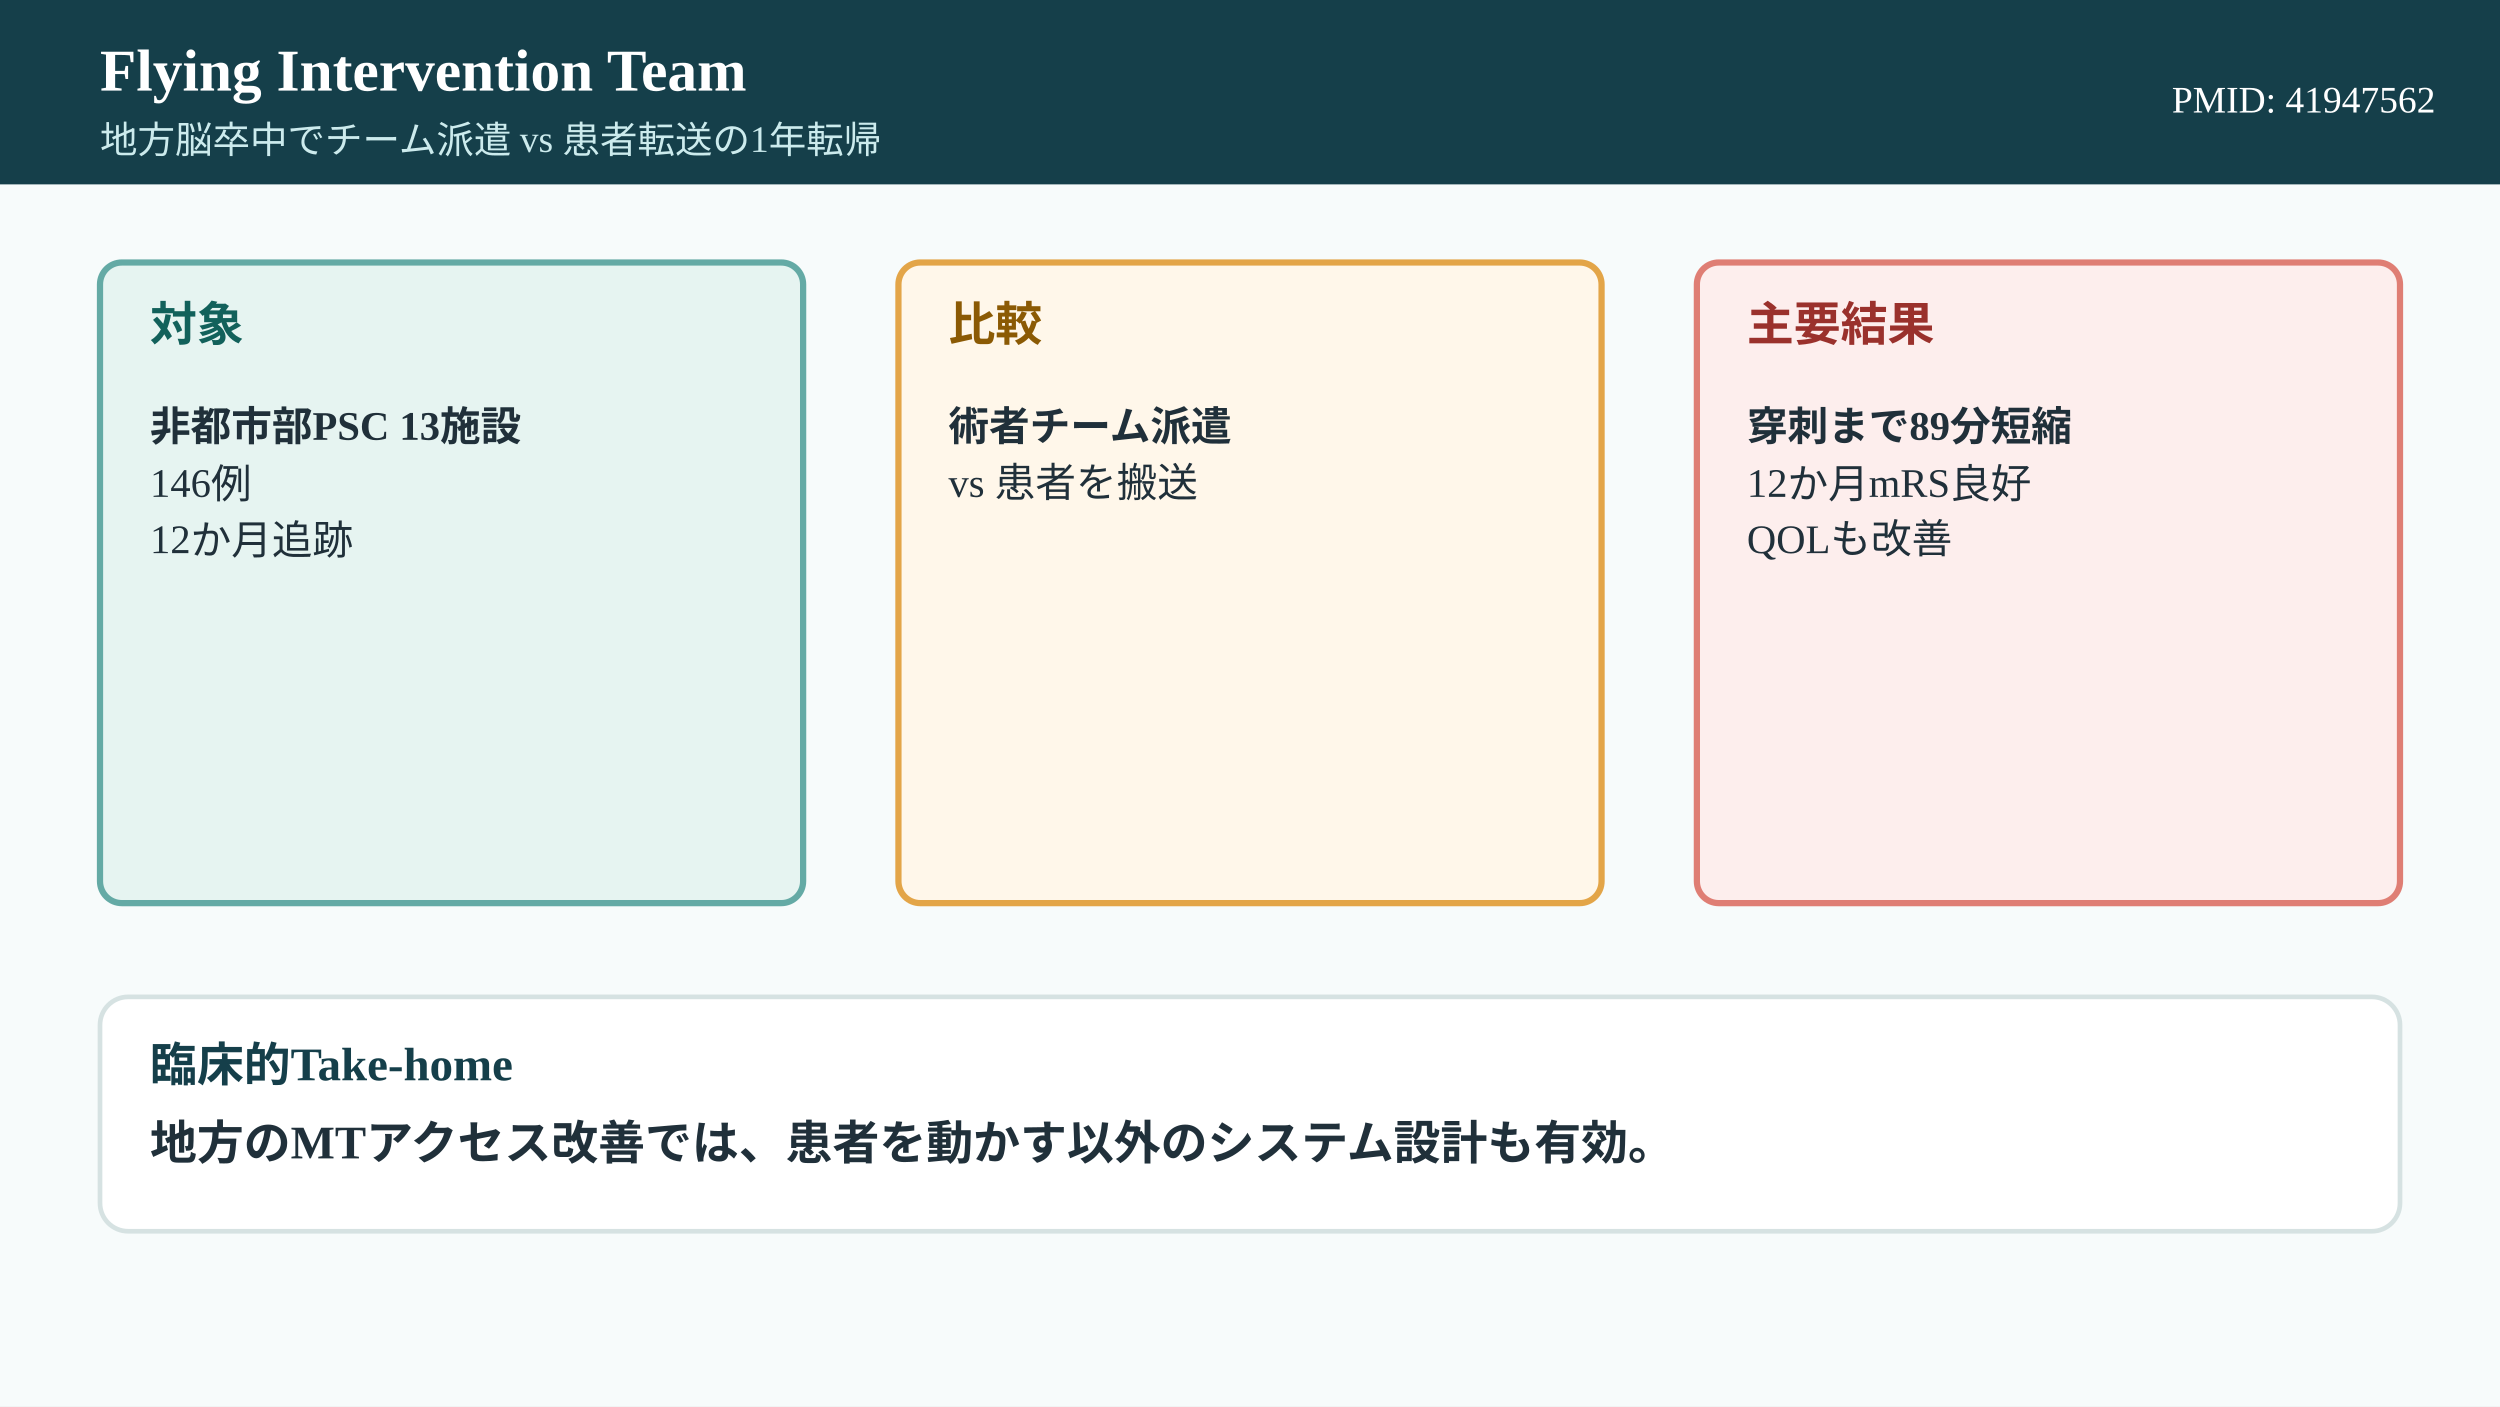
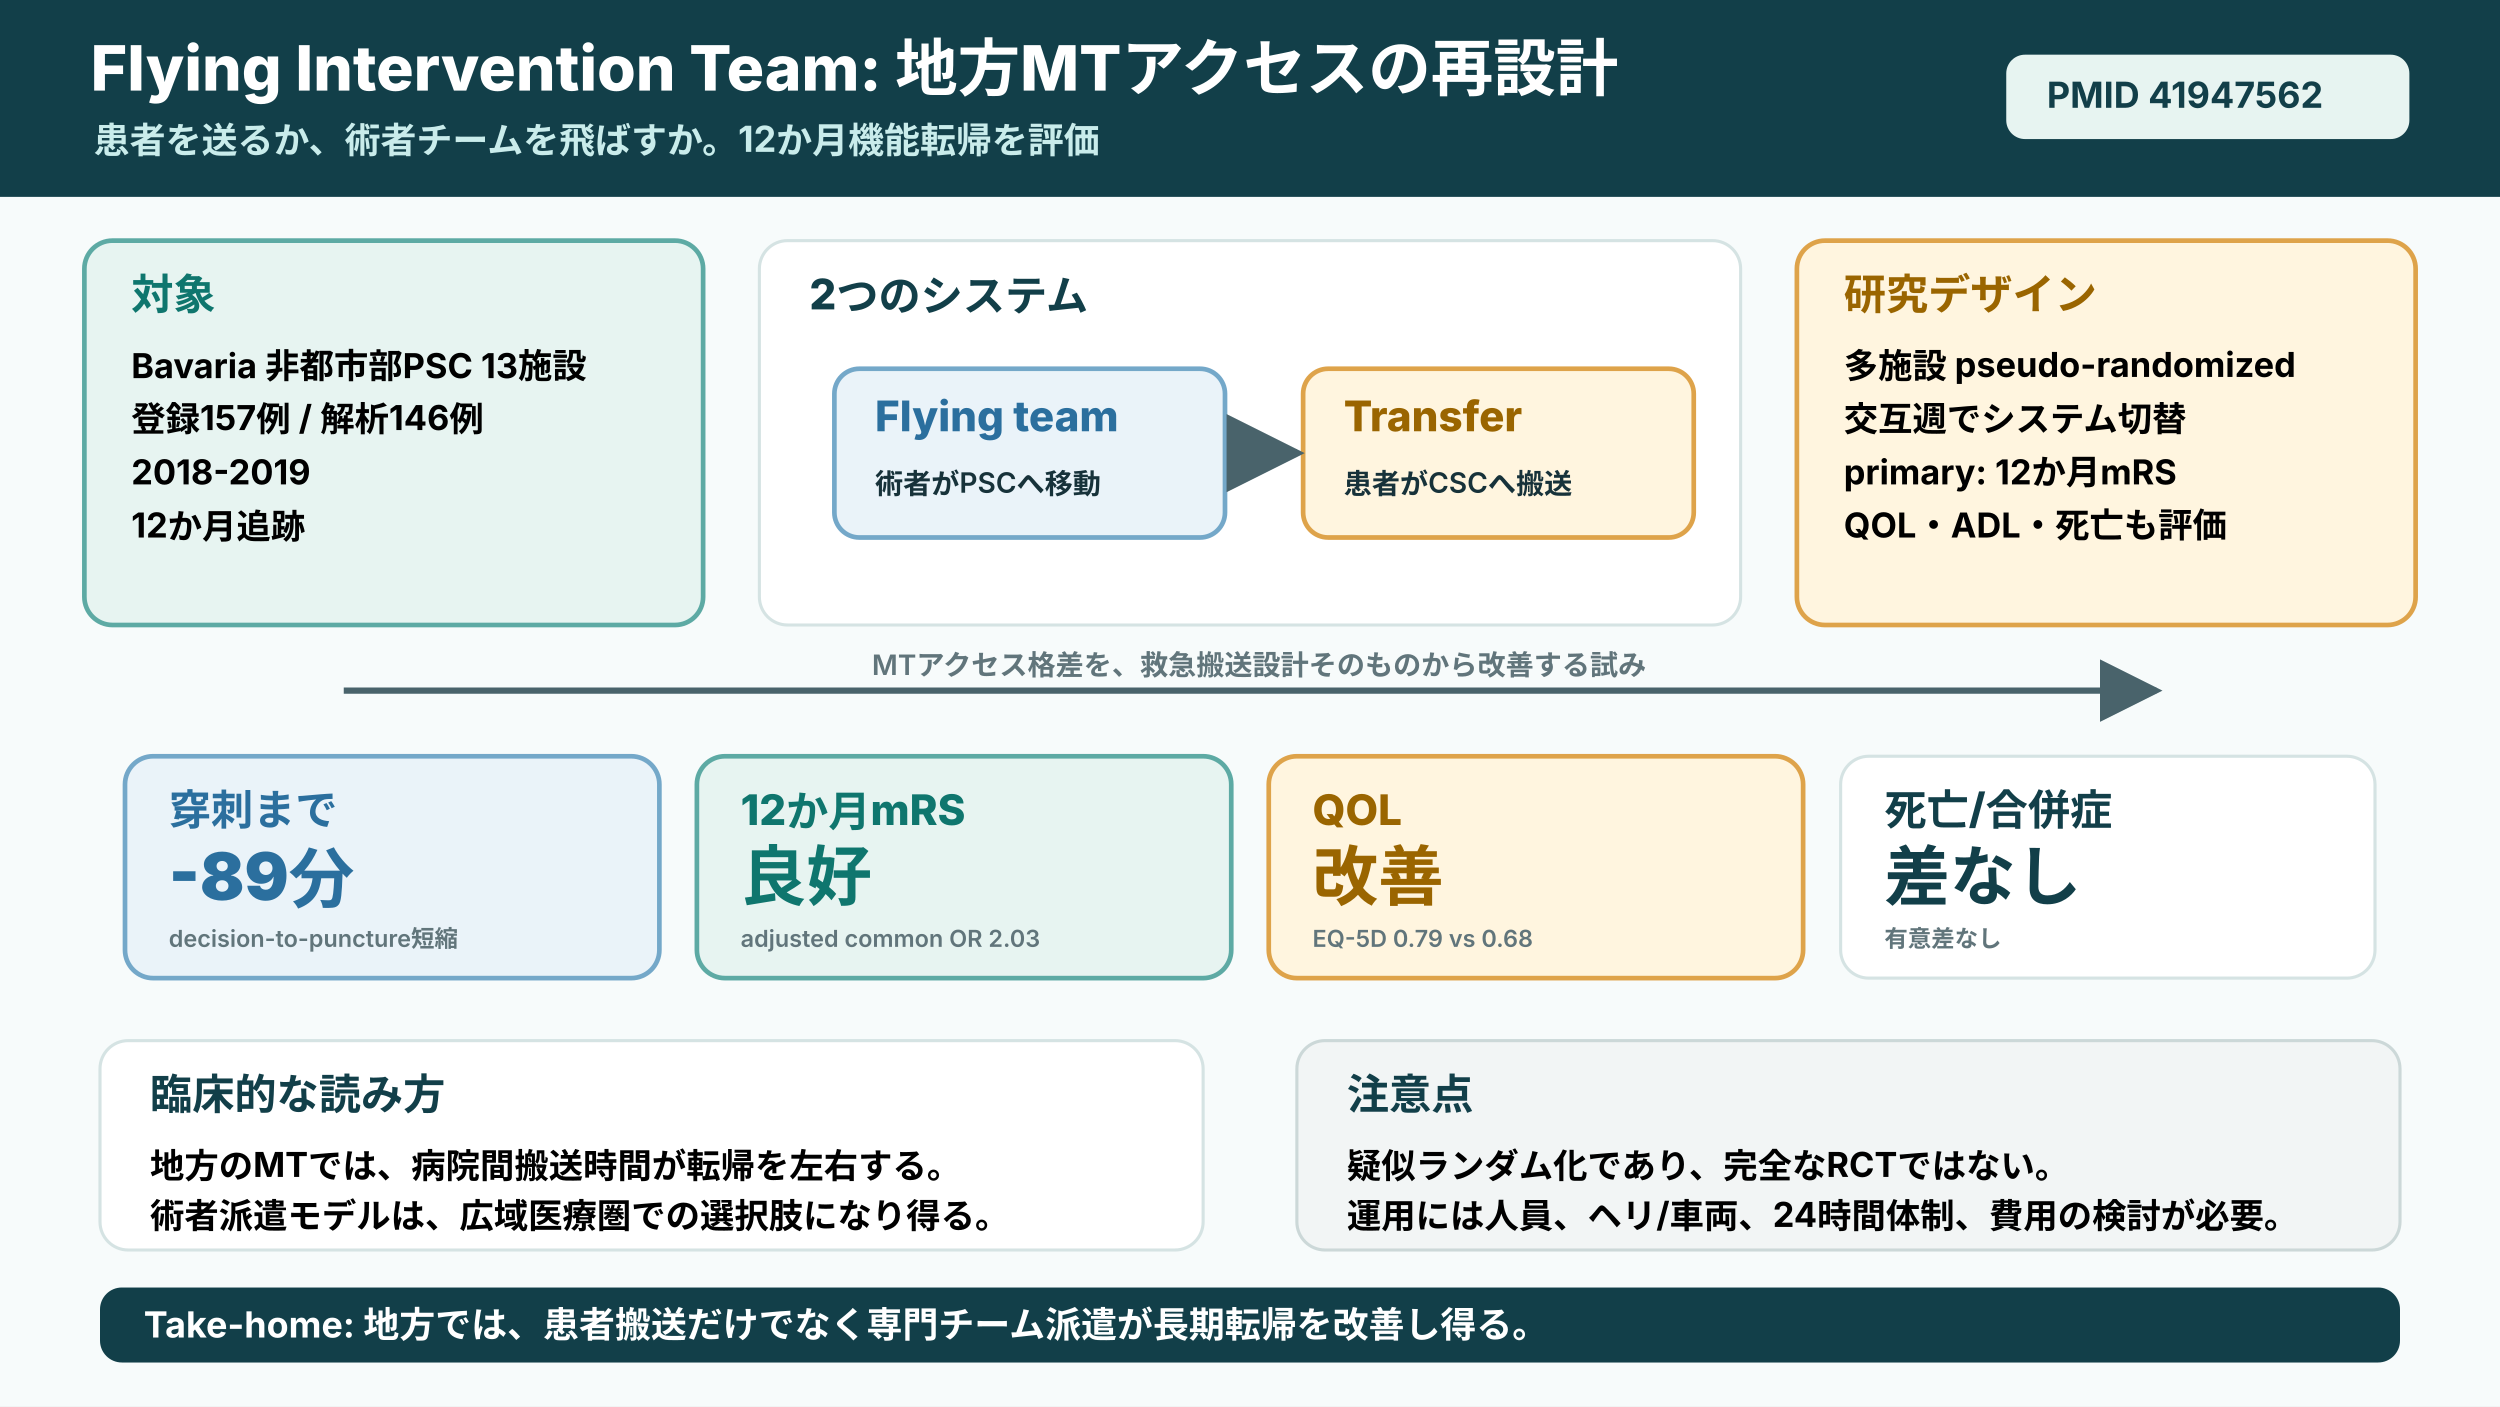
- <svg xmlns="http://www.w3.org/2000/svg" width="1600" height="900">
-   <rect width="1600" height="900" fill="#f7fbfb" />
-   <rect width="1600" height="118" fill="#153f4a" />
-   <text x="64" y="58" font-size="38" fill="#fff" font-weight="800">Flying Intervention Team</text>
-   <text x="64" y="98" font-size="24" fill="#ccebed">地方脳卒中でチーム派遣 vs 患者転送の1年転帰</text>
-   <text x="1390" y="72" font-size="24" fill="#fff">PMID: 41947562</text>
-   <rect x="64" y="168" width="450" height="410" rx="14" fill="#e6f4f1" stroke="#64aaa5" stroke-width="4" />
-   <rect x="575" y="168" width="450" height="410" rx="14" fill="#fff7ea" stroke="#e3a548" stroke-width="4" />
-   <rect x="1086" y="168" width="450" height="410" rx="14" fill="#fdeeed" stroke="#df7e74" stroke-width="4" />
-   <text x="96" y="218" font-size="30" fill="#12615b" font-weight="800">対象</text>
-   <text x="96" y="282" font-size="26" fill="#20303a" font-weight="700">非都市部PSC 13施設</text>
-   <text x="96" y="318" font-size="26" fill="#20303a">146例</text>
-   <text x="96" y="354" font-size="26" fill="#20303a">12か月追跡</text>
-   <text x="607" y="218" font-size="30" fill="#8b5a04" font-weight="800">比較</text>
-   <text x="607" y="282" font-size="26" fill="#20303a" font-weight="700">術者チーム派遣</text>
-   <text x="607" y="318" font-size="26" fill="#20303a">vs 患者を搬送</text>
-   <text x="1118" y="218" font-size="30" fill="#9a312c" font-weight="800">主要結果</text>
-   <text x="1118" y="282" font-size="26" fill="#20303a" font-weight="700">穿刺まで89分短縮</text>
-   <text x="1118" y="318" font-size="26" fill="#20303a">12か月mRS良好</text>
-   <text x="1118" y="354" font-size="26" fill="#20303a">QOLも改善</text>
-   <rect x="64" y="638" width="1472" height="150" rx="18" fill="#fff" stroke="#d6e2e2" stroke-width="3" />
-   <text x="96" y="692" font-size="30" fill="#153f4a" font-weight="800">臨床的Take-home</text>
-   <text x="96" y="742" font-size="30" fill="#20303a" font-weight="700">地方のMTアクセス改善では、患者を動かす以外のシステム設計も有効。</text>
+ <svg xmlns="http://www.w3.org/2000/svg" width="1600" height="900" viewBox="0 0 1600 900">
+   <defs>
+     <style>.bg{fill:#f7fbfb}.ink{fill:#17323a}.muted{fill:#61757b}.deep{fill:#123f49}.teal{fill:#0f766e}.blue{fill:#2b6f9e}.coral{fill:#c7514a}.amber{fill:#9a6500}.violet{fill:#6b5aa8}.title{font:800 40px -apple-system,BlinkMacSystemFont,"Hiragino Sans","Yu Gothic",sans-serif}.sub{font:700 23px -apple-system,BlinkMacSystemFont,"Hiragino Sans","Yu Gothic",sans-serif}.h{font:800 27px -apple-system,BlinkMacSystemFont,"Hiragino Sans","Yu Gothic",sans-serif}.t{font:650 22px -apple-system,BlinkMacSystemFont,"Hiragino Sans","Yu Gothic",sans-serif}.s{font:600 18px -apple-system,BlinkMacSystemFont,"Hiragino Sans","Yu Gothic",sans-serif}.xs{font:600 15px -apple-system,BlinkMacSystemFont,"Hiragino Sans","Yu Gothic",sans-serif}.num{font:850 42px -apple-system,BlinkMacSystemFont,"Hiragino Sans","Yu Gothic",sans-serif}.card{fill:#fff;stroke:#d5e3e3;stroke-width:2}.tealCard{fill:#e7f4f1;stroke:#5daaa4;stroke-width:3}.blueCard{fill:#eaf3f9;stroke:#74a8c9;stroke-width:3}.amberCard{fill:#fff5df;stroke:#dea34a;stroke-width:3}.coralCard{fill:#fdebea;stroke:#db7771;stroke-width:3}.violetCard{fill:#f0eef9;stroke:#9a8ec8;stroke-width:3}.grayCard{fill:#f2f5f5;stroke:#ccd8d8;stroke-width:2}</style>
+     <marker id="arrow" markerWidth="12" markerHeight="12" refX="10" refY="6" orient="auto">
+       <path d="M1,1 L11,6 L1,11 Z" fill="#49636b" />
+     </marker>
+   </defs>
+   <rect class="bg" width="1600" height="900" />
+   <rect x="0" y="0" width="1600" height="126" fill="#123f49" />
+   <text x="58" y="58" class="title" fill="#fff">Flying Intervention Team: 地方MTアクセスの再設計</text>
+   <text x="60" y="98" class="sub" fill="#c9eceb">患者を送るか、術者チームを飛ばすか。12か月機能転帰を評価</text>
+   <rect x="1284" y="35" width="258" height="54" rx="12" fill="#e7f4f1" />
+   <text x="1310" y="69" class="sub deep">PMID 41947562</text>
+   <rect x="54" y="154" width="396" height="246" rx="18" class="tealCard" />
+   <text x="84" y="198" class="h teal">対象</text>
+   <text x="84" y="242" class="t">Bavaria 非都市部PSC 13施設</text>
+   <text x="84" y="276" class="t">登録157例 / 解析146例</text>
+   <text x="84" y="310" class="t">2018-2019</text>
+   <text x="84" y="344" class="t">12か月追跡</text>
+   <rect x="486" y="154" width="628" height="246" rx="18" class="card" />
+   <text x="518" y="198" class="h deep">2つのシステム</text>
+   <rect x="534" y="236" width="250" height="108" rx="16" class="blueCard" />
+   <text x="560" y="276" class="h blue">Flying team</text>
+   <text x="560" y="316" class="s ink">術者がPSCへ移動</text>
+   <rect x="834" y="236" width="250" height="108" rx="16" class="amberCard" />
+   <text x="860" y="276" class="h amber">Transfer</text>
+   <text x="860" y="316" class="s ink">患者がCSCへ搬送</text>
+   <path d="M790 290 L830 290" stroke="#49636b" stroke-width="5" marker-end="url(#arrow)" />
+   <rect x="1150" y="154" width="396" height="246" rx="18" class="amberCard" />
+   <text x="1180" y="198" class="h amber">研究デザイン</text>
+   <text x="1180" y="242" class="t">多施設 pseudo-randomized</text>
+   <text x="1180" y="276" class="t">交互週でシステム切替</text>
+   <text x="1180" y="310" class="t">primary: 12か月mRS</text>
+   <text x="1180" y="344" class="t">QOL・ADL・死亡も評価</text>
+   <line x1="220" y1="442" x2="1380" y2="442" stroke="#49636b" stroke-width="4" marker-end="url(#arrow)" />
+   <text x="558" y="432" class="s muted">MTアクセス格差を、救急搬送設計そのものから改善する試み</text>
+   <rect x="80" y="484" width="342" height="142" rx="18" class="blueCard" />
+   <text x="108" y="528" class="h blue">穿刺まで</text>
+   <text x="108" y="576" class="num blue">-89分</text>
+   <text x="108" y="606" class="xs muted">decision-to-puncture短縮</text>
+   <rect x="446" y="484" width="342" height="142" rx="18" class="tealCard" />
+   <text x="474" y="528" class="h teal">12か月mRS</text>
+   <text x="474" y="576" class="num teal">良好</text>
+   <text x="474" y="606" class="xs muted">adjusted common OR 2.03</text>
+   <rect x="812" y="484" width="342" height="142" rx="18" class="amberCard" />
+   <text x="840" y="528" class="h amber">QOL</text>
+   <text x="840" y="576" class="num amber">改善</text>
+   <text x="840" y="606" class="xs muted">EQ-5D 0.79 vs 0.68</text>
+   <rect x="1178" y="484" width="342" height="142" rx="18" class="card" />
+   <text x="1206" y="528" class="h deep">死亡/合併症</text>
+   <text x="1206" y="576" class="num deep">差なし</text>
+   <text x="1206" y="606" class="xs muted">有意差なし</text>
+   <rect x="64" y="666" width="706" height="134" rx="18" class="card" />
+   <text x="96" y="710" class="h deep">臨床的な読み方</text>
+   <text x="96" y="754" class="t">地方のMTでは、病院間搬送時間が転帰を左右する。</text>
+   <text x="96" y="786" class="t">術者派遣モデルは、広域医療圏での選択肢になり得る。</text>
+   <rect x="830" y="666" width="706" height="134" rx="18" class="grayCard" />
+   <text x="862" y="710" class="h deep">注意点</text>
+   <text x="862" y="754" class="t">疑似ランダム化であり、完全なRCTではない。</text>
+   <text x="862" y="786" class="t">運用には人員、ヘリ/車両、24時間体制、費用の検討が必要。</text>
+   <rect x="64" y="824" width="1472" height="48" rx="14" fill="#123f49" />
+   <text x="92" y="856" class="sub" fill="#fff">Take-home: 地方では、患者搬送だけでなく専門チーム派遣が長期転帰を改善し得る。</text>
</svg>
